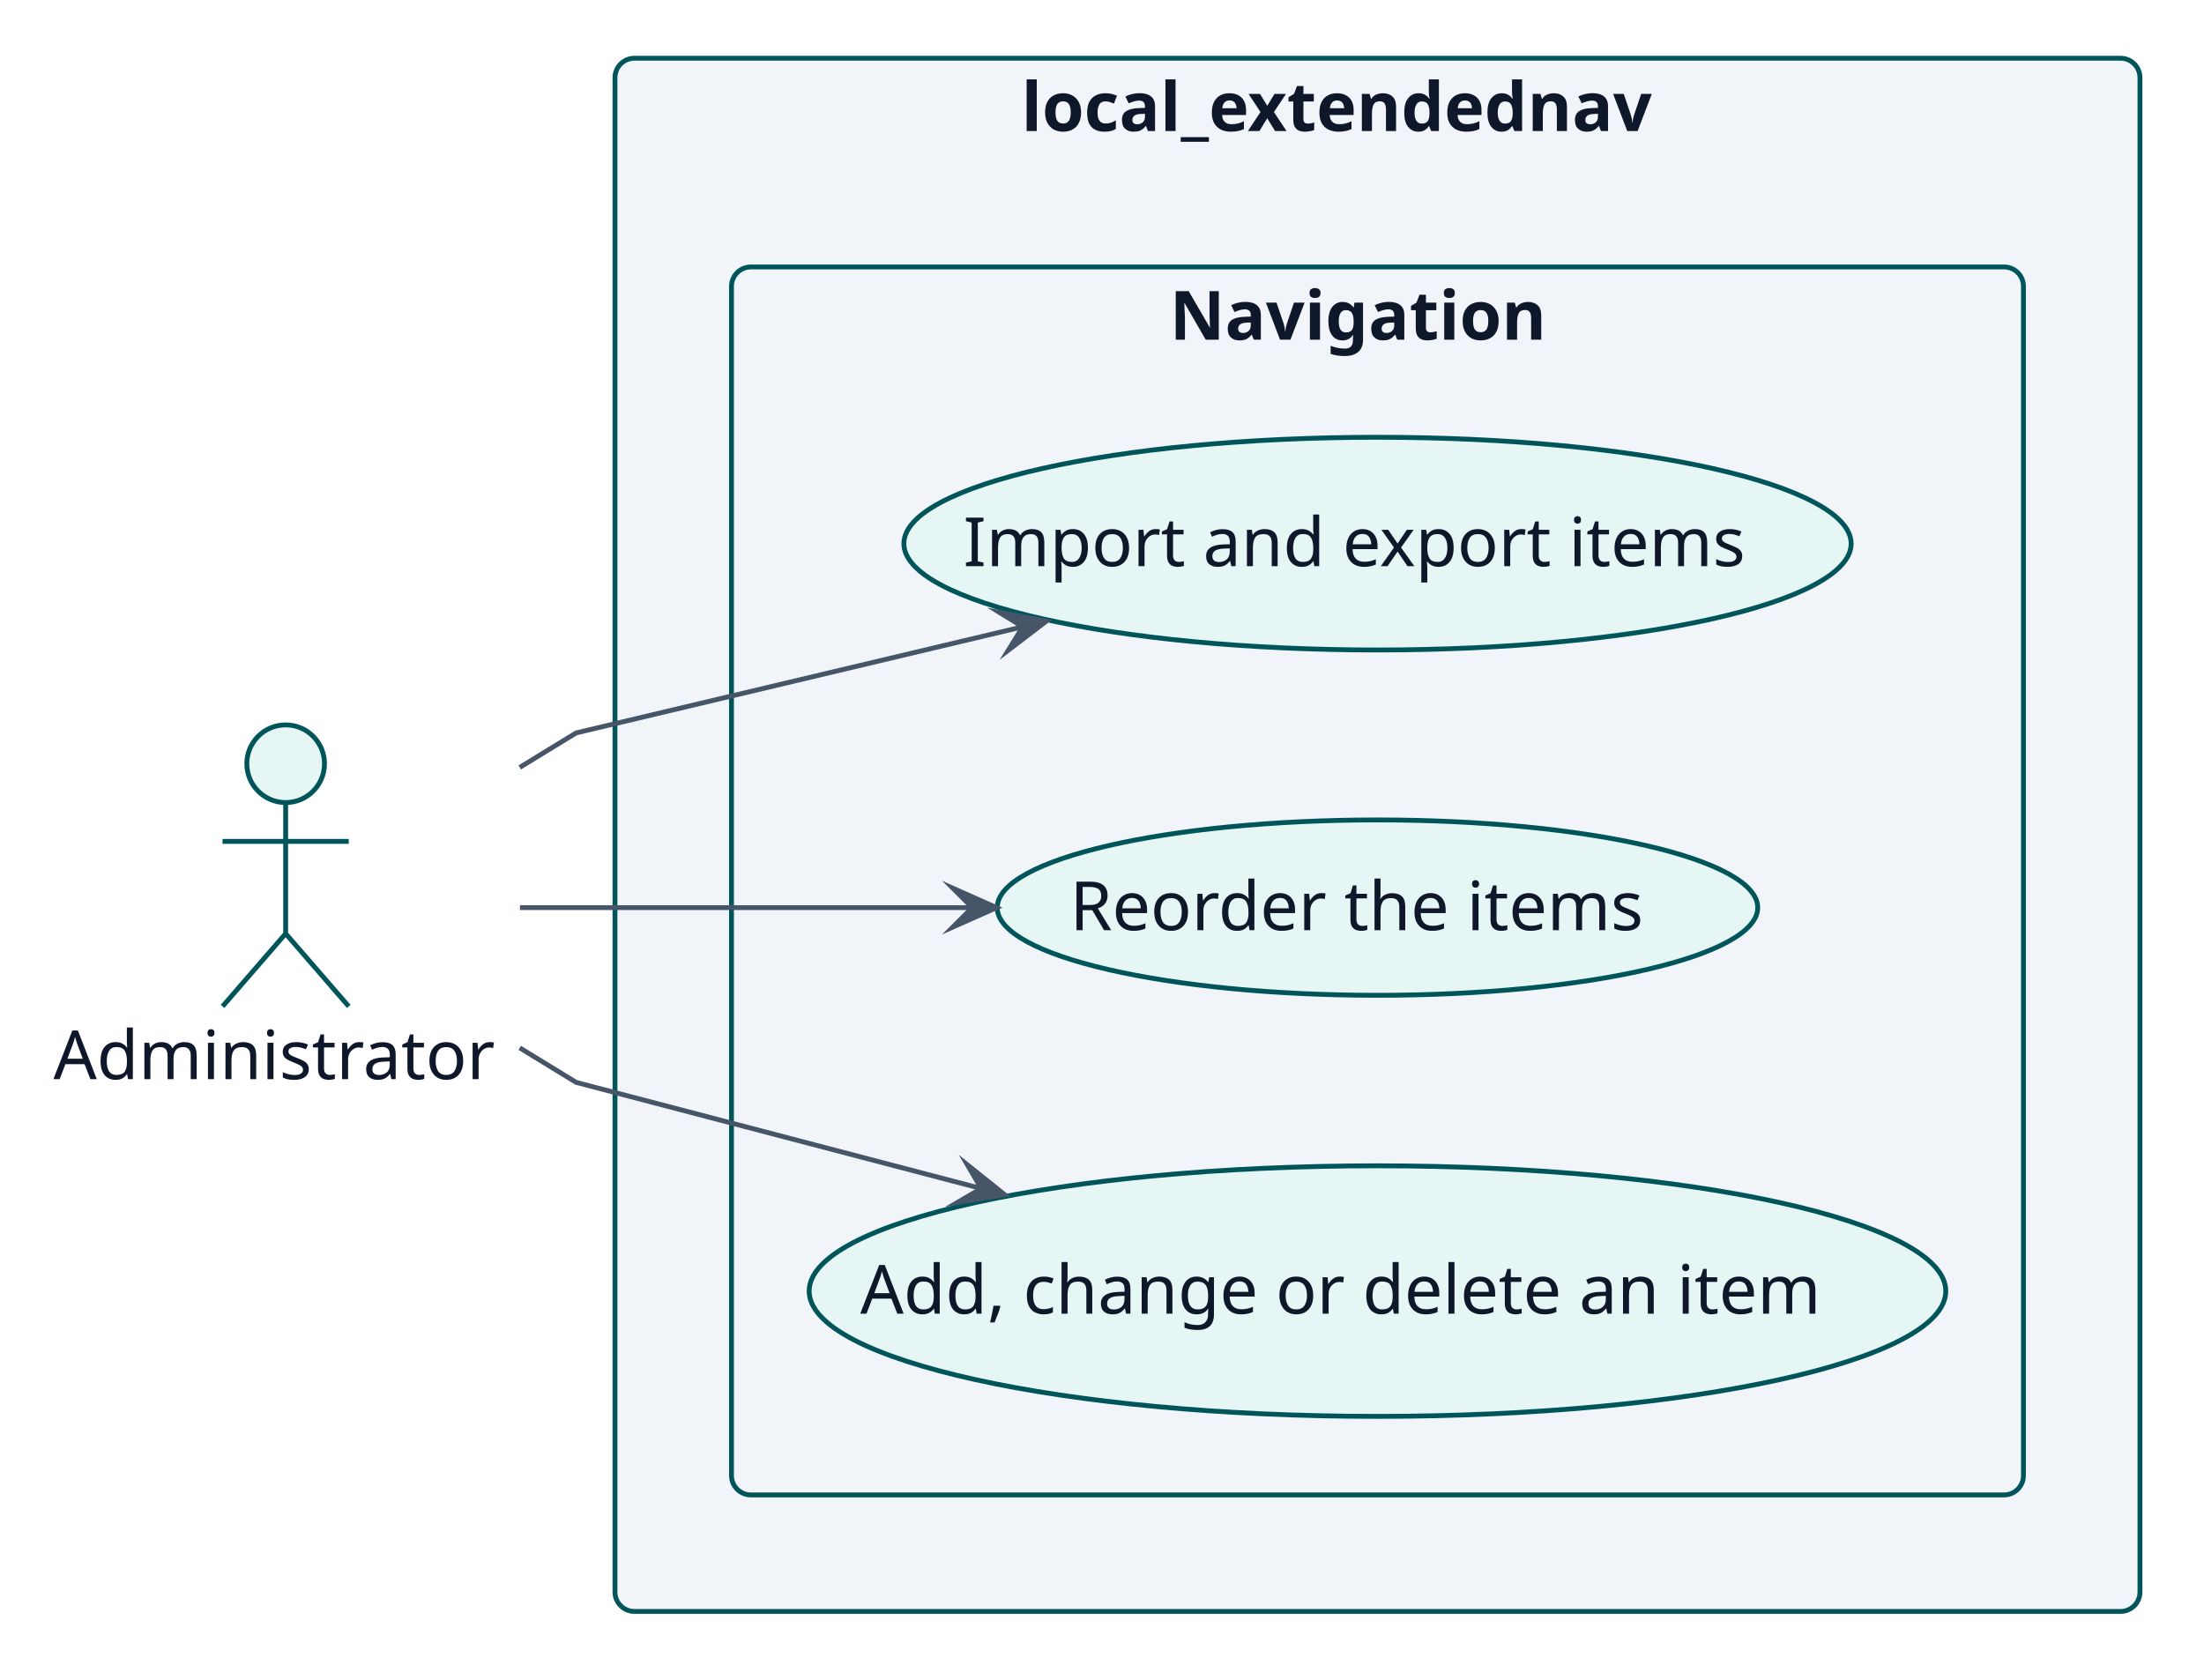
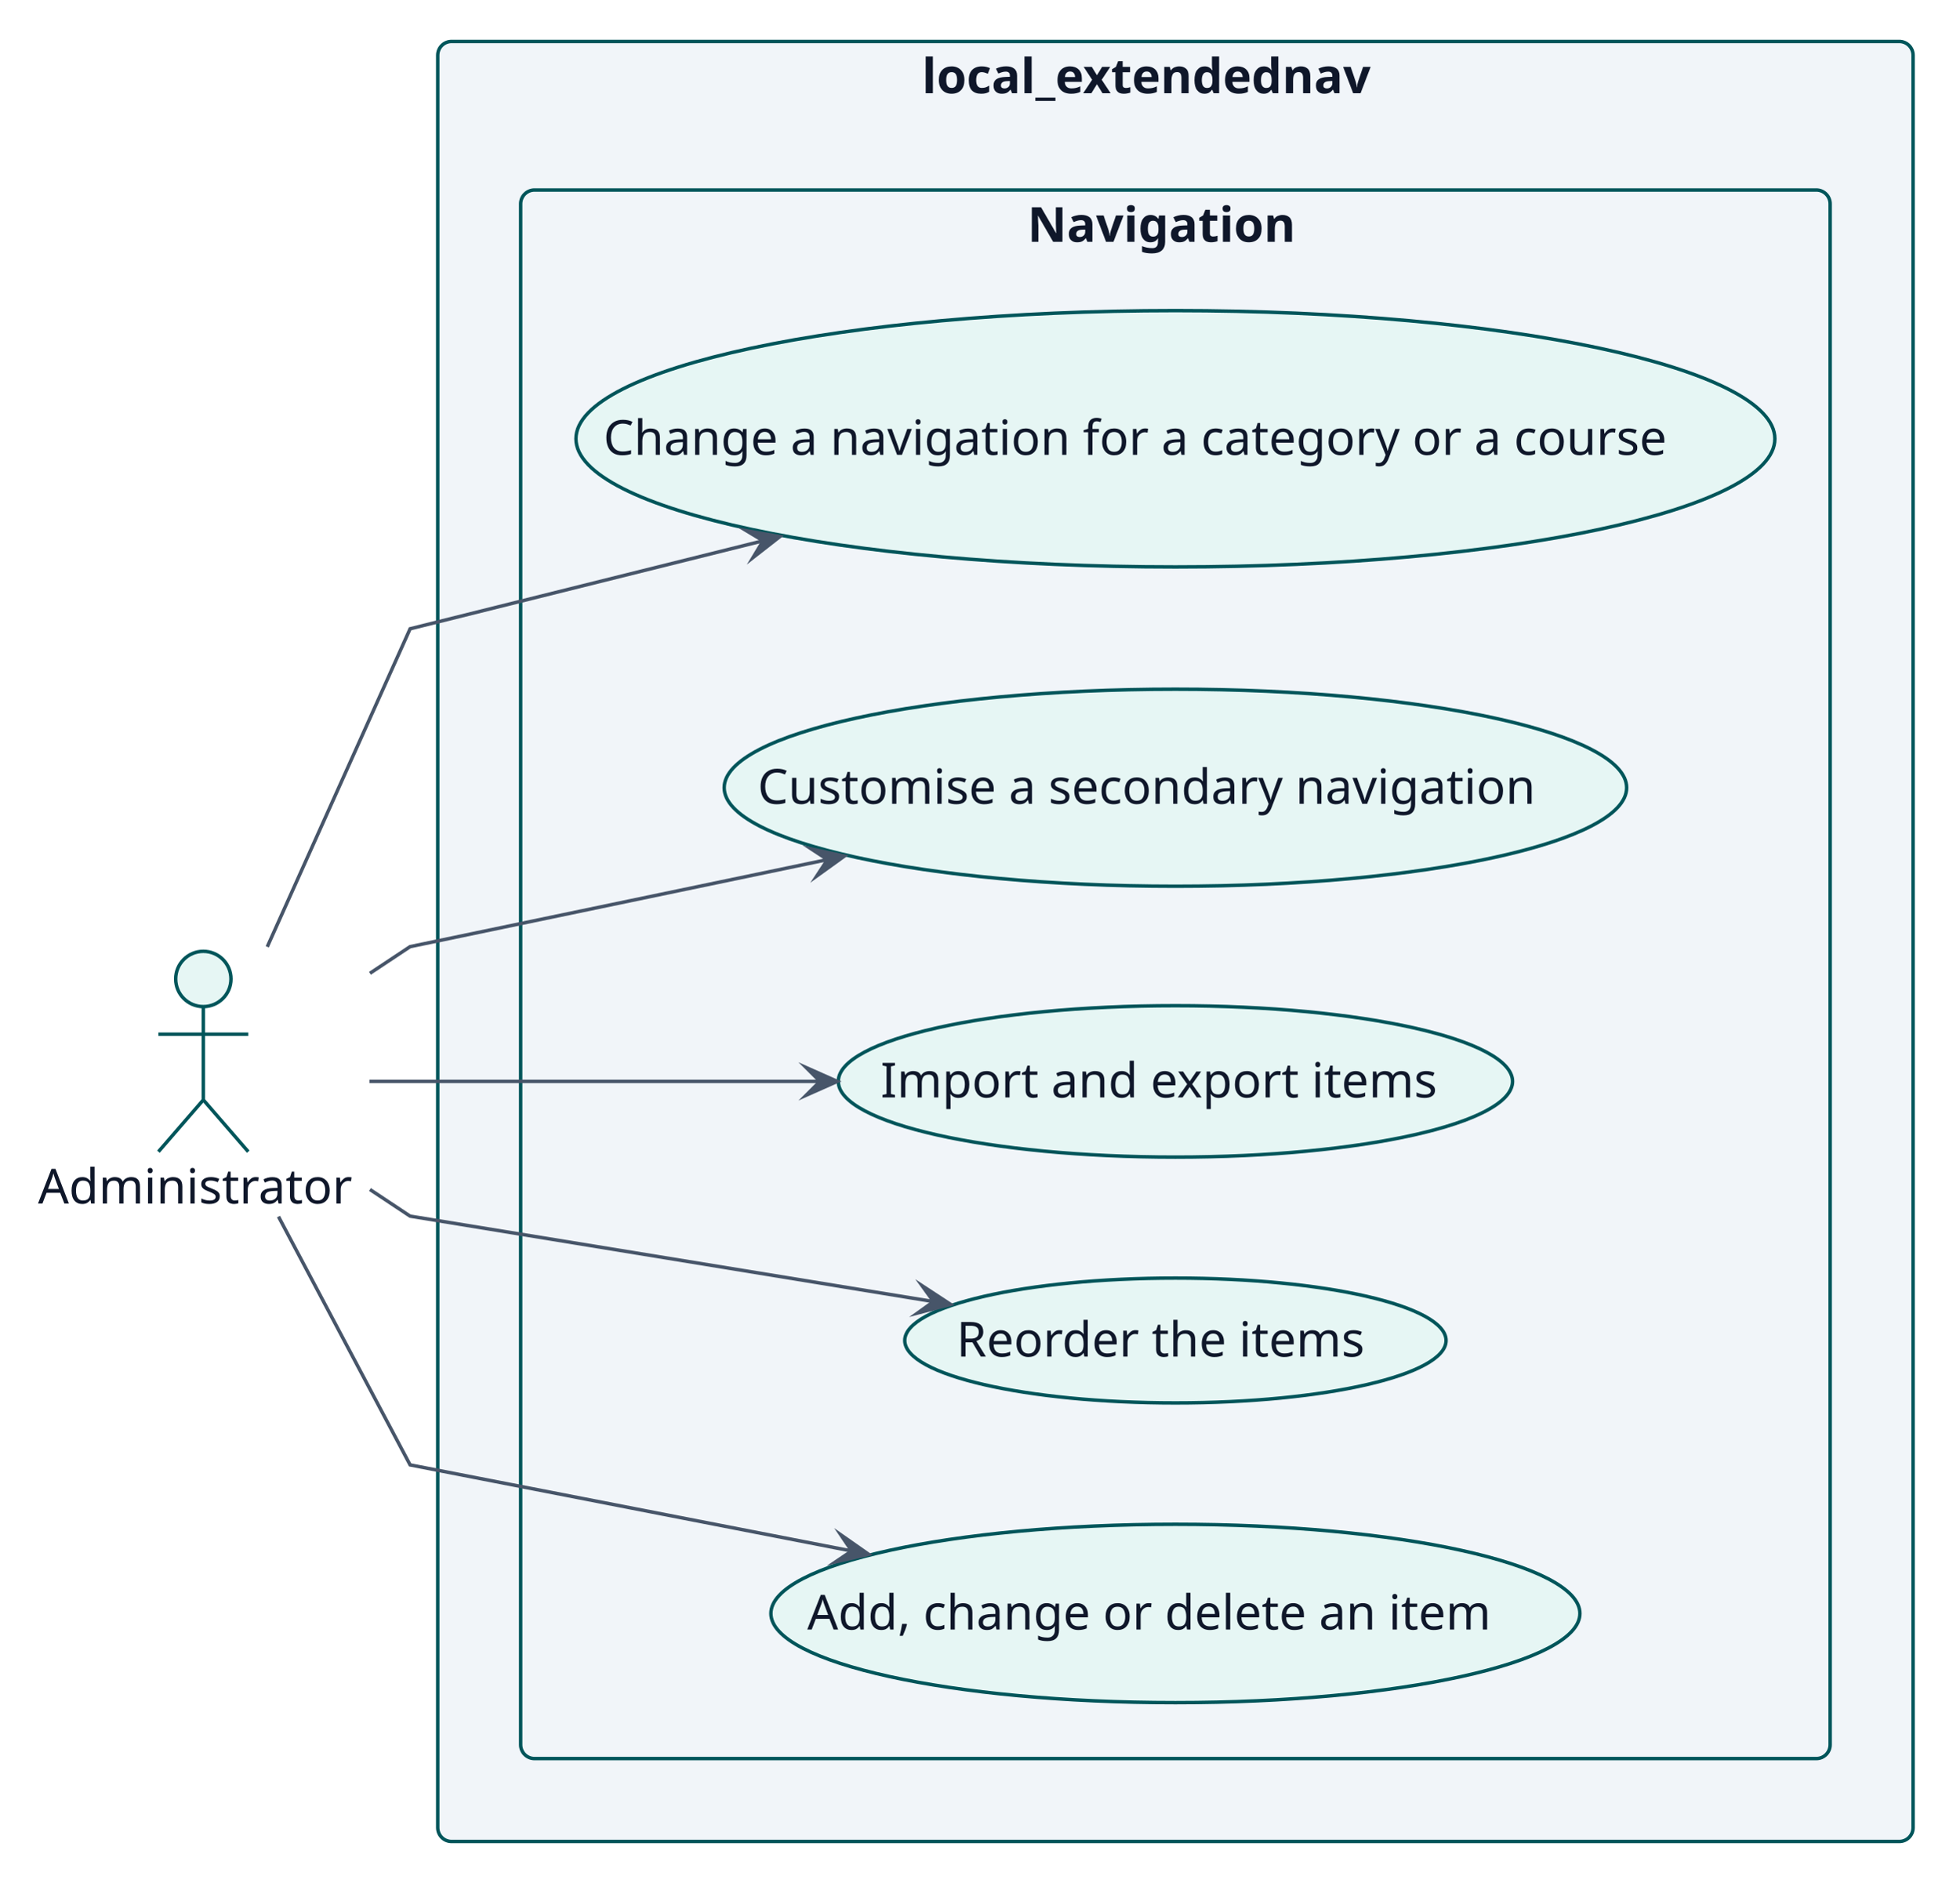
- <svg xmlns="http://www.w3.org/2000/svg" version="1.1" data-diagram-type="DESCRIPTION" style="width:454px;height:346px;background:#FFFFFF;" width="454px" height="346px" viewBox="0 0 454 346" zoomAndPan="magnify" preserveAspectRatio="none" contentStyleType="text/css">
+ <svg xmlns="http://www.w3.org/2000/svg" version="1.1" data-diagram-type="DESCRIPTION" style="width:567px;height:547px;background:#FFFFFF;" width="567px" height="547px" viewBox="0 0 567 547" zoomAndPan="magnify" preserveAspectRatio="none" contentStyleType="text/css">
  <defs />
  <g font-family="sans-serif" lengthAdjust="spacing">
    <g class="cluster" data-qualified-name="local_extendednav" id="ent0002" data-source-line="111">
-       <rect x="126.68" y="12" width="314.13" height="320" fill="#F1F5F9" style="stroke:#00555A;stroke-width:1;" rx="4" ry="4" />
-       <text x="210.385" y="26.995" fill="#0F172A" font-size="14" textLength="146.72" font-weight="700" font-family="IBM Plex Sans">local_extendednav</text>
+       <rect x="126.68" y="12" width="426.97" height="521" fill="#F1F5F9" style="stroke:#00555A;stroke-width:1;" rx="4" ry="4" />
+       <text x="266.805" y="26.995" fill="#0F172A" font-size="14" textLength="146.72" font-weight="700" font-family="IBM Plex Sans">local_extendednav</text>
    </g>
    <g class="cluster" data-qualified-name="local_extendednav.Navigation" id="ent0003" data-source-line="112">
-       <rect x="150.68" y="55" width="266.13" height="253" fill="#F1F5F9" style="stroke:#00555A;stroke-width:1;" rx="4" ry="4" />
-       <text x="240.928" y="69.995" fill="#0F172A" font-size="14" textLength="85.634" font-weight="700" font-family="IBM Plex Sans">Navigation</text>
+       <rect x="150.68" y="55" width="378.97" height="454" fill="#F1F5F9" style="stroke:#00555A;stroke-width:1;" rx="4" ry="4" />
+       <text x="297.348" y="69.995" fill="#0F172A" font-size="14" textLength="85.634" font-weight="700" font-family="IBM Plex Sans">Navigation</text>
    </g>
    <g class="entity" data-qualified-name="local_extendednav.Navigation.UC_manageNodes" id="ent0004" data-source-line="113">
-       <ellipse cx="283.746" cy="266.003" rx="117.066" ry="25.813" fill="#E6F6F4" style="stroke:#00555A;stroke-width:1;" />
-       <text x="177.204" y="270.652" fill="#0F172A" font-size="14" textLength="213.083" font-family="IBM Plex Sans">Add, change or delete an item</text>
+       <ellipse cx="340.166" cy="467.003" rx="117.066" ry="25.813" fill="#E6F6F4" style="stroke:#00555A;stroke-width:1;" />
+       <text x="233.624" y="471.652" fill="#0F172A" font-size="14" textLength="213.083" font-family="IBM Plex Sans">Add, change or delete an item</text>
    </g>
    <g class="entity" data-qualified-name="local_extendednav.Navigation.UC_reorderNodes" id="ent0005" data-source-line="114">
-       <ellipse cx="283.748" cy="186.996" rx="78.328" ry="18.066" fill="#E6F6F4" style="stroke:#00555A;stroke-width:1;" />
-       <text x="220.389" y="191.644" fill="#0F172A" font-size="14" textLength="126.718" font-family="IBM Plex Sans">Reorder the items</text>
+       <ellipse cx="340.168" cy="387.996" rx="78.328" ry="18.066" fill="#E6F6F4" style="stroke:#00555A;stroke-width:1;" />
+       <text x="276.809" y="392.644" fill="#0F172A" font-size="14" textLength="126.718" font-family="IBM Plex Sans">Reorder the items</text>
    </g>
    <g class="entity" data-qualified-name="local_extendednav.Navigation.UC_importNodes" id="ent0006" data-source-line="115">
-       <ellipse cx="283.753" cy="112.003" rx="97.563" ry="21.913" fill="#E6F6F4" style="stroke:#00555A;stroke-width:1;" />
-       <text x="198.417" y="116.651" fill="#0F172A" font-size="14" textLength="170.673" font-family="IBM Plex Sans">Import and export items</text>
+       <ellipse cx="340.173" cy="313.003" rx="97.563" ry="21.913" fill="#E6F6F4" style="stroke:#00555A;stroke-width:1;" />
+       <text x="254.837" y="317.651" fill="#0F172A" font-size="14" textLength="170.673" font-family="IBM Plex Sans">Import and export items</text>
+     </g>
+     <g class="entity" data-qualified-name="local_extendednav.Navigation.UC_customiseSecondaryNavigation" id="ent0007" data-source-line="116">
+       <ellipse cx="340.17" cy="227.998" rx="130.59" ry="28.518" fill="#E6F6F4" style="stroke:#00555A;stroke-width:1;" />
+       <text x="219.26" y="232.647" fill="#0F172A" font-size="14" textLength="241.821" font-family="IBM Plex Sans">Customise a secondary navigation</text>
+     </g>
+     <g class="entity" data-qualified-name="local_extendednav.Navigation.UC_setScopeException" id="ent0008" data-source-line="117">
+       <ellipse cx="340.166" cy="126.997" rx="173.486" ry="37.097" fill="#E6F6F4" style="stroke:#00555A;stroke-width:1;" />
+       <text x="174.62" y="131.646" fill="#0F172A" font-size="14" textLength="331.092" font-family="IBM Plex Sans">Change a navigation for a category or a course</text>
    </g>
    <g class="entity" data-qualified-name="A_Administrator" id="ent0001" data-source-line="109">
-       <ellipse cx="58.841" cy="157.35" rx="8" ry="8" fill="#E6F6F4" style="stroke:#00555A;stroke-width:1;" />
-       <path d="M58.841,165.35 L58.841,192.35 M45.841,173.35 L71.841,173.35 M58.841,192.35 L45.841,207.35 M58.841,192.35 L71.841,207.35" style="stroke:#00555A;stroke-width:1;" fill="none" />
-       <text x="11" y="222.345" fill="#0F172A" font-size="14" textLength="95.683" font-family="IBM Plex Sans">Administrator</text>
+       <ellipse cx="58.841" cy="283.35" rx="8" ry="8" fill="#E6F6F4" style="stroke:#00555A;stroke-width:1;" />
+       <path d="M58.841,291.35 L58.841,318.35 M45.841,299.35 L71.841,299.35 M58.841,318.35 L45.841,333.35 M58.841,318.35 L71.841,333.35" style="stroke:#00555A;stroke-width:1;" fill="none" />
+       <text x="11" y="348.345" fill="#0F172A" font-size="14" textLength="95.683" font-family="IBM Plex Sans">Administrator</text>
    </g>
-     <g class="link" data-entity-1="ent0001" data-entity-2="ent0004" id="lnk7" data-source-line="119" data-link-type="dependency">
-       <path d="M107.06,215.89 C113.9,220.07 118.68,223 118.68,223 C118.68,223 159.133,233.602 202.123,244.872" style="stroke:#475569;stroke-width:1;" fill="none" id="A_Administrator-to-UC_manageNodes" />
-       <polygon points="206.96,246.14,199.269,239.988,202.123,244.872,197.24,247.727,206.96,246.14" fill="#475569" style="stroke:#475569;stroke-width:1;stroke-linejoin:miter;stroke-miterlimit:10;" />
+     <g class="link" data-entity-1="ent0001" data-entity-2="ent0004" id="lnk9" data-source-line="121" data-link-type="dependency">
+       <path d="M80.59,352.13 C97.53,384.09 118.68,424 118.68,424 C118.68,424 185.002,436.933 246.482,448.923" style="stroke:#475569;stroke-width:1;" fill="none" id="A_Administrator-to-UC_manageNodes" />
+       <polygon points="251.39,449.88,243.322,444.231,246.482,448.923,241.791,452.083,251.39,449.88" fill="#475569" style="stroke:#475569;stroke-width:1;stroke-linejoin:miter;stroke-miterlimit:10;" />
    </g>
-     <g class="link" data-entity-1="ent0001" data-entity-2="ent0005" id="lnk8" data-source-line="120" data-link-type="dependency">
-       <path d="M107.11,187 C135.61,187 167.6,187 200.28,187" style="stroke:#475569;stroke-width:1;" fill="none" id="A_Administrator-to-UC_reorderNodes" />
-       <polygon points="205.28,187,196.28,183,200.28,187,196.28,191,205.28,187" fill="#475569" style="stroke:#475569;stroke-width:1;stroke-linejoin:miter;stroke-miterlimit:10;" />
+     <g class="link" data-entity-1="ent0001" data-entity-2="ent0005" id="lnk10" data-source-line="122" data-link-type="dependency">
+       <path d="M107.06,344.29 C113.9,348.83 118.68,352 118.68,352 C118.68,352 205.065,366.104 270.165,376.734" style="stroke:#475569;stroke-width:1;" fill="none" id="A_Administrator-to-UC_reorderNodes" />
+       <polygon points="275.1,377.54,266.862,372.142,270.165,376.734,265.573,380.037,275.1,377.54" fill="#475569" style="stroke:#475569;stroke-width:1;stroke-linejoin:miter;stroke-miterlimit:10;" />
    </g>
-     <g class="link" data-entity-1="ent0001" data-entity-2="ent0006" id="lnk9" data-source-line="121" data-link-type="dependency">
-       <path d="M107.06,158.11 C113.9,153.93 118.68,151 118.68,151 C118.68,151 165.366,139.906 210.676,129.136" style="stroke:#475569;stroke-width:1;" fill="none" id="A_Administrator-to-UC_importNodes" />
-       <polygon points="215.54,127.98,205.859,126.17,210.676,129.136,207.709,133.953,215.54,127.98" fill="#475569" style="stroke:#475569;stroke-width:1;stroke-linejoin:miter;stroke-miterlimit:10;" />
+     <g class="link" data-entity-1="ent0001" data-entity-2="ent0006" id="lnk11" data-source-line="123" data-link-type="dependency">
+       <path d="M106.91,313 C143.84,313 191.48,313 237.31,313" style="stroke:#475569;stroke-width:1;" fill="none" id="A_Administrator-to-UC_importNodes" />
+       <polygon points="242.31,313,233.31,309,237.31,313,233.31,317,242.31,313" fill="#475569" style="stroke:#475569;stroke-width:1;stroke-linejoin:miter;stroke-miterlimit:10;" />
+     </g>
+     <g class="link" data-entity-1="ent0001" data-entity-2="ent0007" id="lnk12" data-source-line="124" data-link-type="dependency">
+       <path d="M107.06,281.71 C113.9,277.17 118.68,274 118.68,274 C118.68,274 179.725,261.261 239.485,248.801" style="stroke:#475569;stroke-width:1;" fill="none" id="A_Administrator-to-UC_customiseSecondaryNavigation" />
+       <polygon points="244.38,247.78,234.753,245.701,239.485,248.801,236.386,253.533,244.38,247.78" fill="#475569" style="stroke:#475569;stroke-width:1;stroke-linejoin:miter;stroke-miterlimit:10;" />
+     </g>
+     <g class="link" data-entity-1="ent0001" data-entity-2="ent0008" id="lnk13" data-source-line="125" data-link-type="dependency">
+       <path d="M77.34,274.05 C94.68,235.44 118.68,182 118.68,182 C118.68,182 166.818,169.99 220.848,156.52" style="stroke:#475569;stroke-width:1;" fill="none" id="A_Administrator-to-UC_setScopeException" />
+       <polygon points="225.7,155.31,216,153.606,220.848,156.52,217.935,161.368,225.7,155.31" fill="#475569" style="stroke:#475569;stroke-width:1;stroke-linejoin:miter;stroke-miterlimit:10;" />
    </g>
  </g>
</svg>
